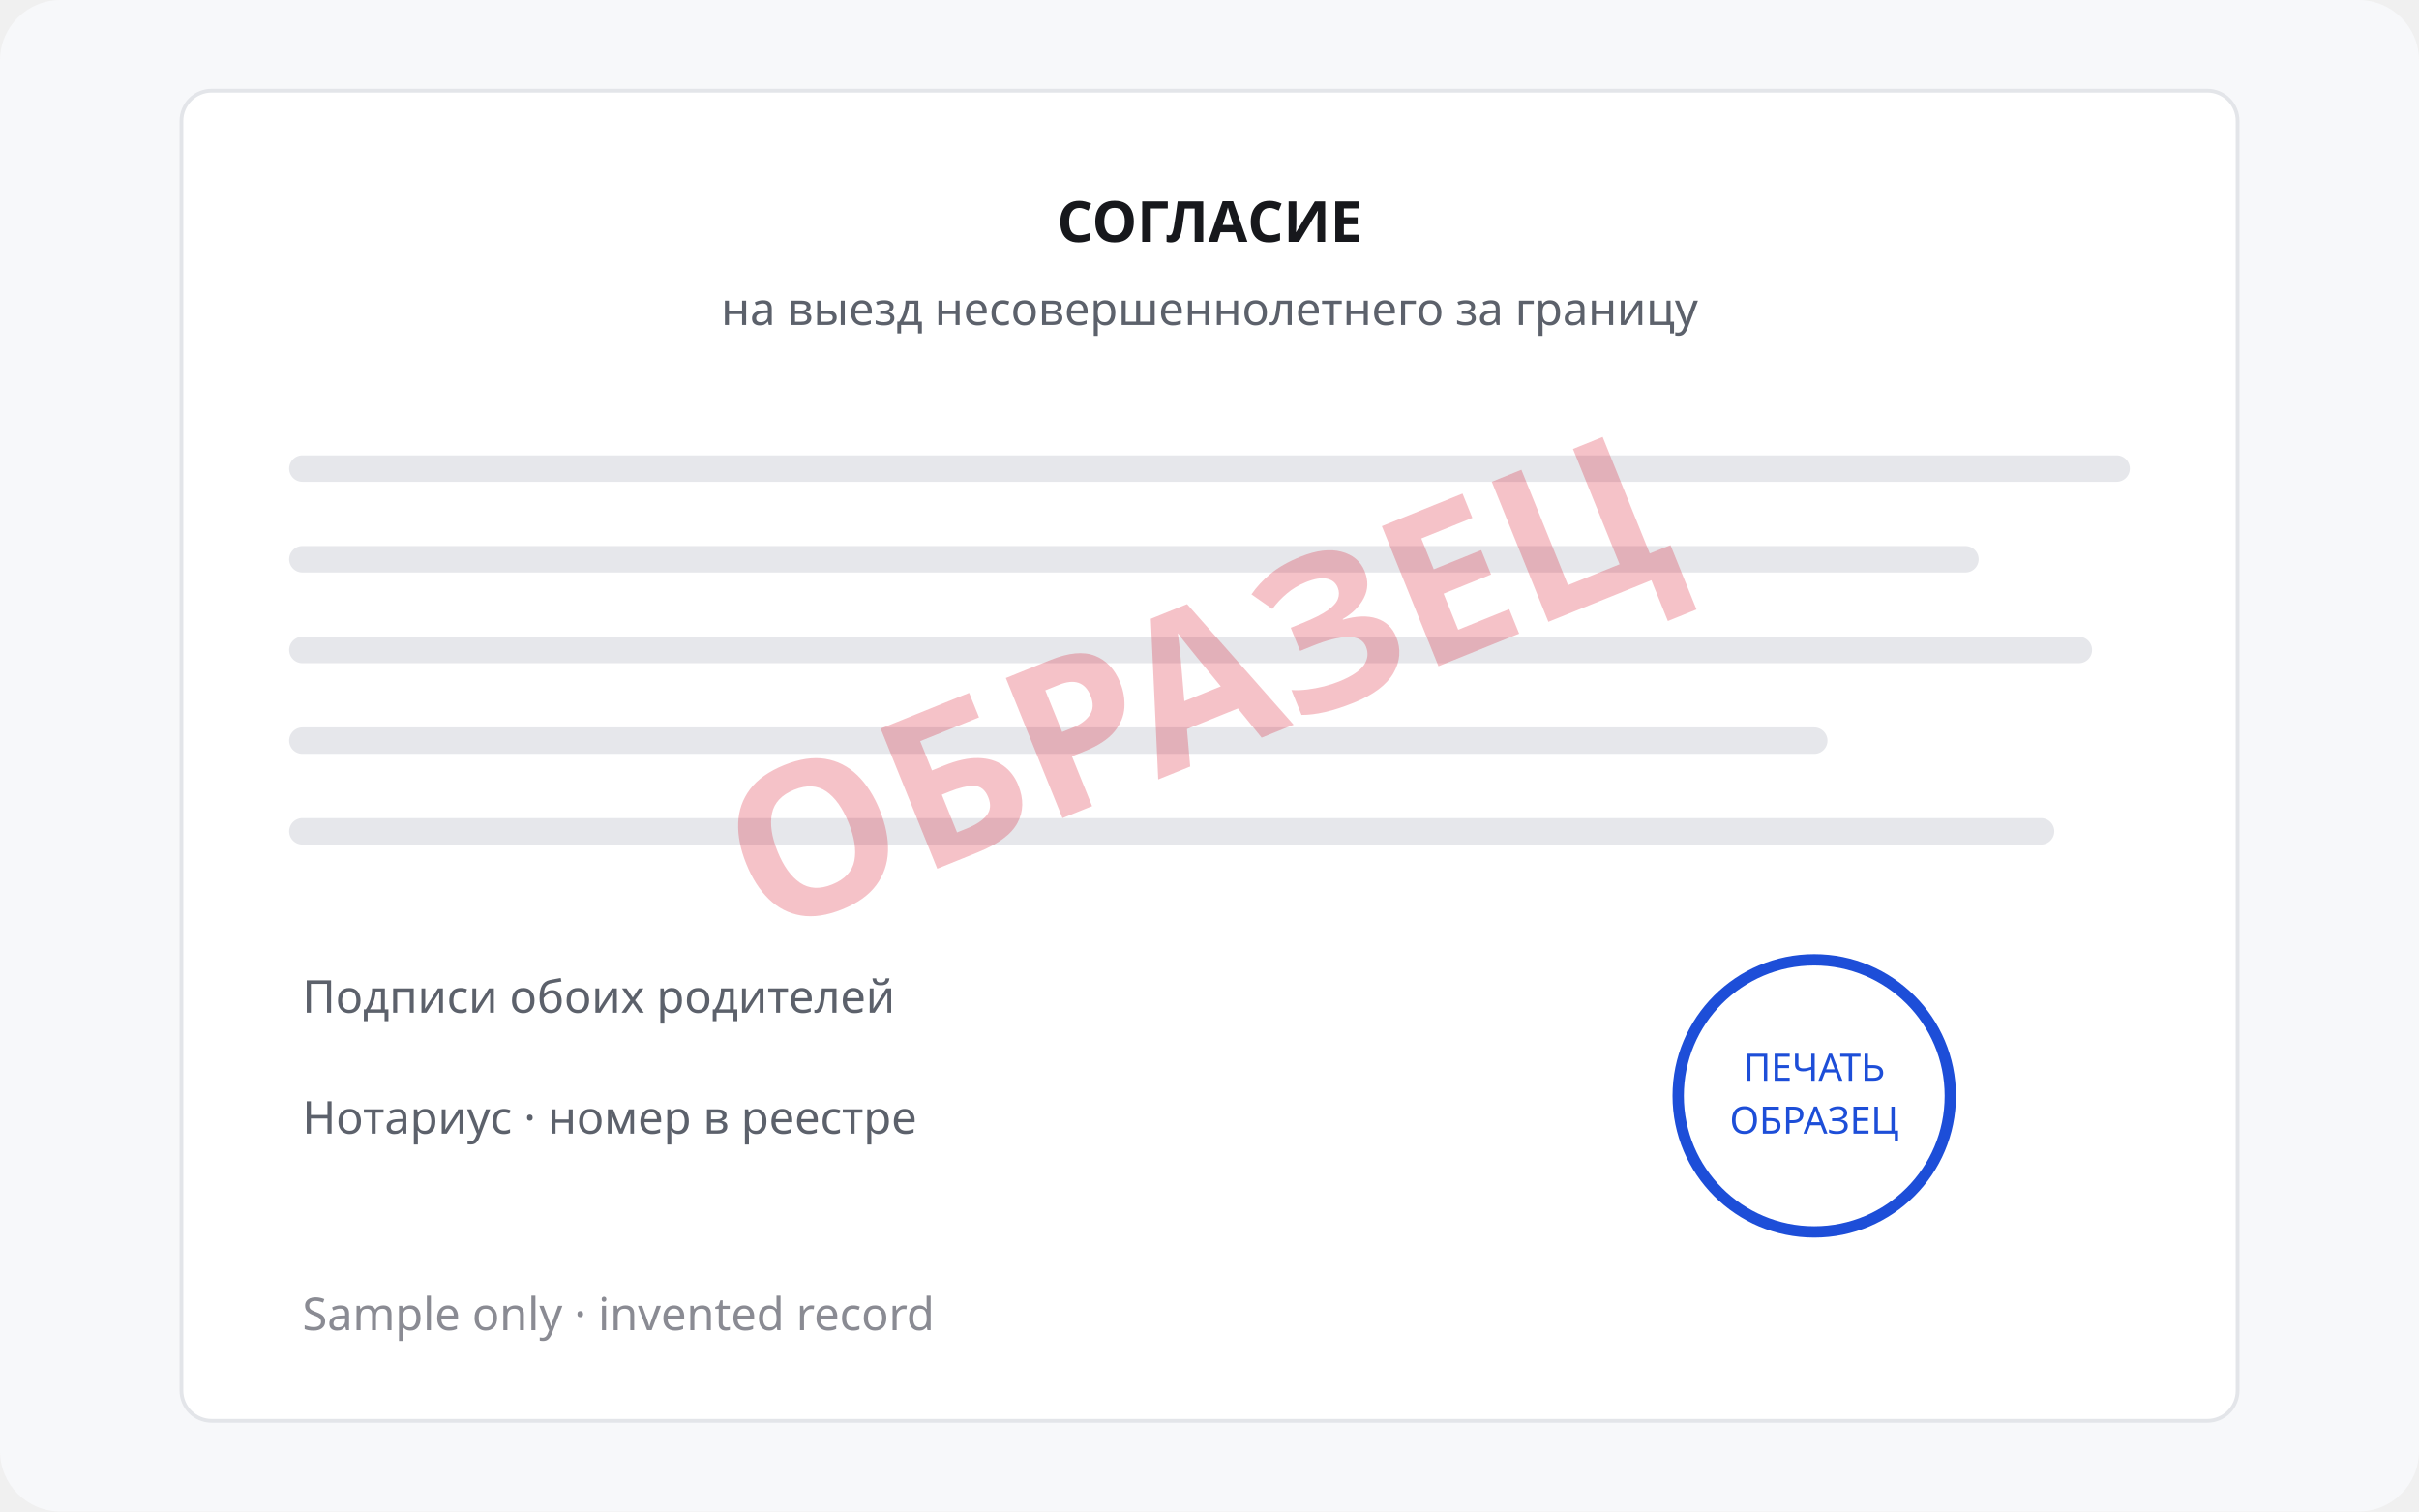
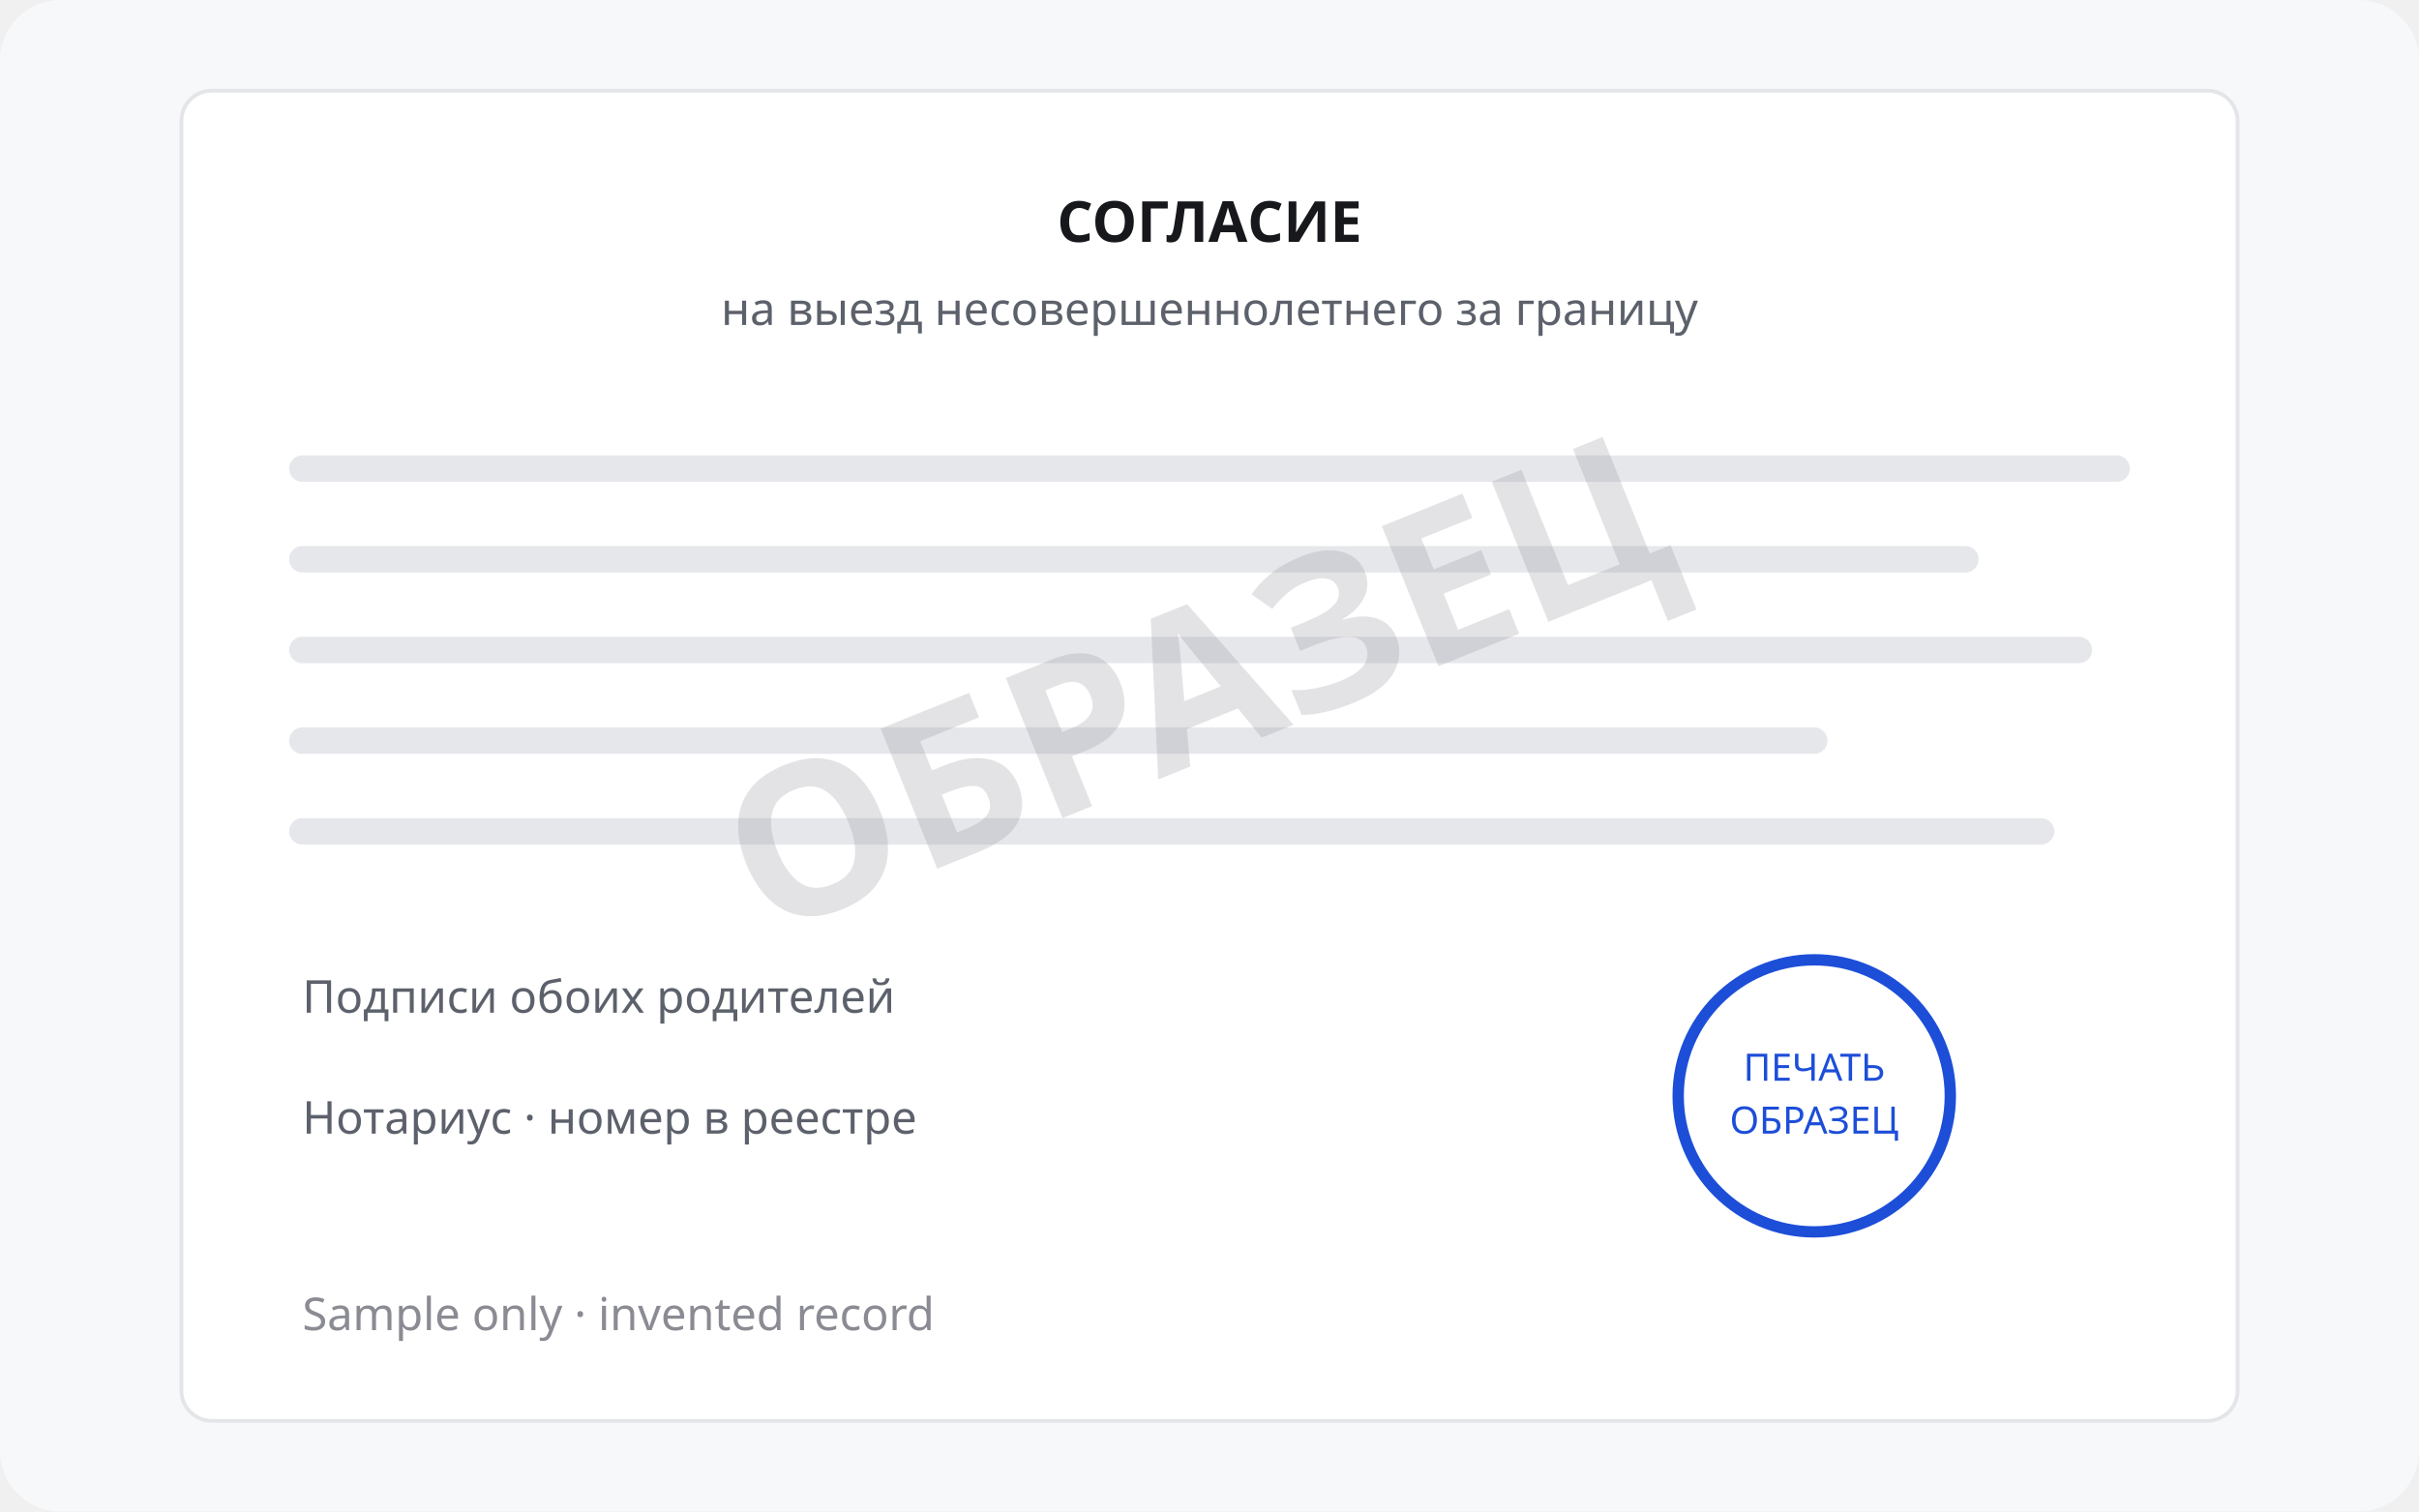
<svg xmlns="http://www.w3.org/2000/svg" viewBox="0 0 640 400" role="img" aria-label="Вымышленный образец нотариального согласия на выезд">
  <rect width="640" height="400" rx="16" fill="#f7f8fa" />
  <rect x="48" y="24" width="544" height="352" rx="8" fill="#fff" stroke="#e3e5e9" />
  <text x="320" y="64" text-anchor="middle" font-family="Golos Text, system-ui, sans-serif" font-size="15" font-weight="700" fill="#17181c">СОГЛАСИЕ</text>
  <text x="320" y="86" text-anchor="middle" font-family="Golos Text, system-ui, sans-serif" font-size="12" fill="#5c616b">на выезд несовершеннолетнего за границу</text>
  <g stroke="#e6e7eb" stroke-width="7" stroke-linecap="round">
    <path d="M80 124h480M80 148h440M80 172h470M80 196h400M80 220h460" />
  </g>
  <g font-family="Golos Text, system-ui, sans-serif" font-size="12" fill="#5c616b">
    <text x="80" y="268">Подписи обоих родителей</text>
    <text x="80" y="300">Нотариус · номер в реестре</text>
  </g>
  <circle cx="480" cy="290" r="36" fill="none" stroke="#1d4ed8" stroke-width="3" />
  <text x="480" y="286" text-anchor="middle" font-size="10" fill="#1d4ed8" font-family="Golos Text, system-ui, sans-serif">ПЕЧАТЬ</text>
  <text x="480" y="300" text-anchor="middle" font-size="10" fill="#1d4ed8" font-family="Golos Text, system-ui, sans-serif">ОБРАЗЕЦ</text>
  <text x="80" y="352" font-family="Golos Text, system-ui, sans-serif" font-size="12" fill="#8a8b93">Sample only · invented record</text>
  <g transform="rotate(-22 320 190)" opacity="0.24">
-     <text x="320" y="200" text-anchor="middle" fill="#d70217" font-family="Golos Text, system-ui, sans-serif" font-size="56" font-weight="800">ОБРАЗЕЦ</text>
+     <text x="320" y="200" text-anchor="middle" fill="#8a8b93" font-family="Golos Text, system-ui, sans-serif" font-size="56" font-weight="800">ОБРАЗЕЦ</text>
  </g>
</svg>
